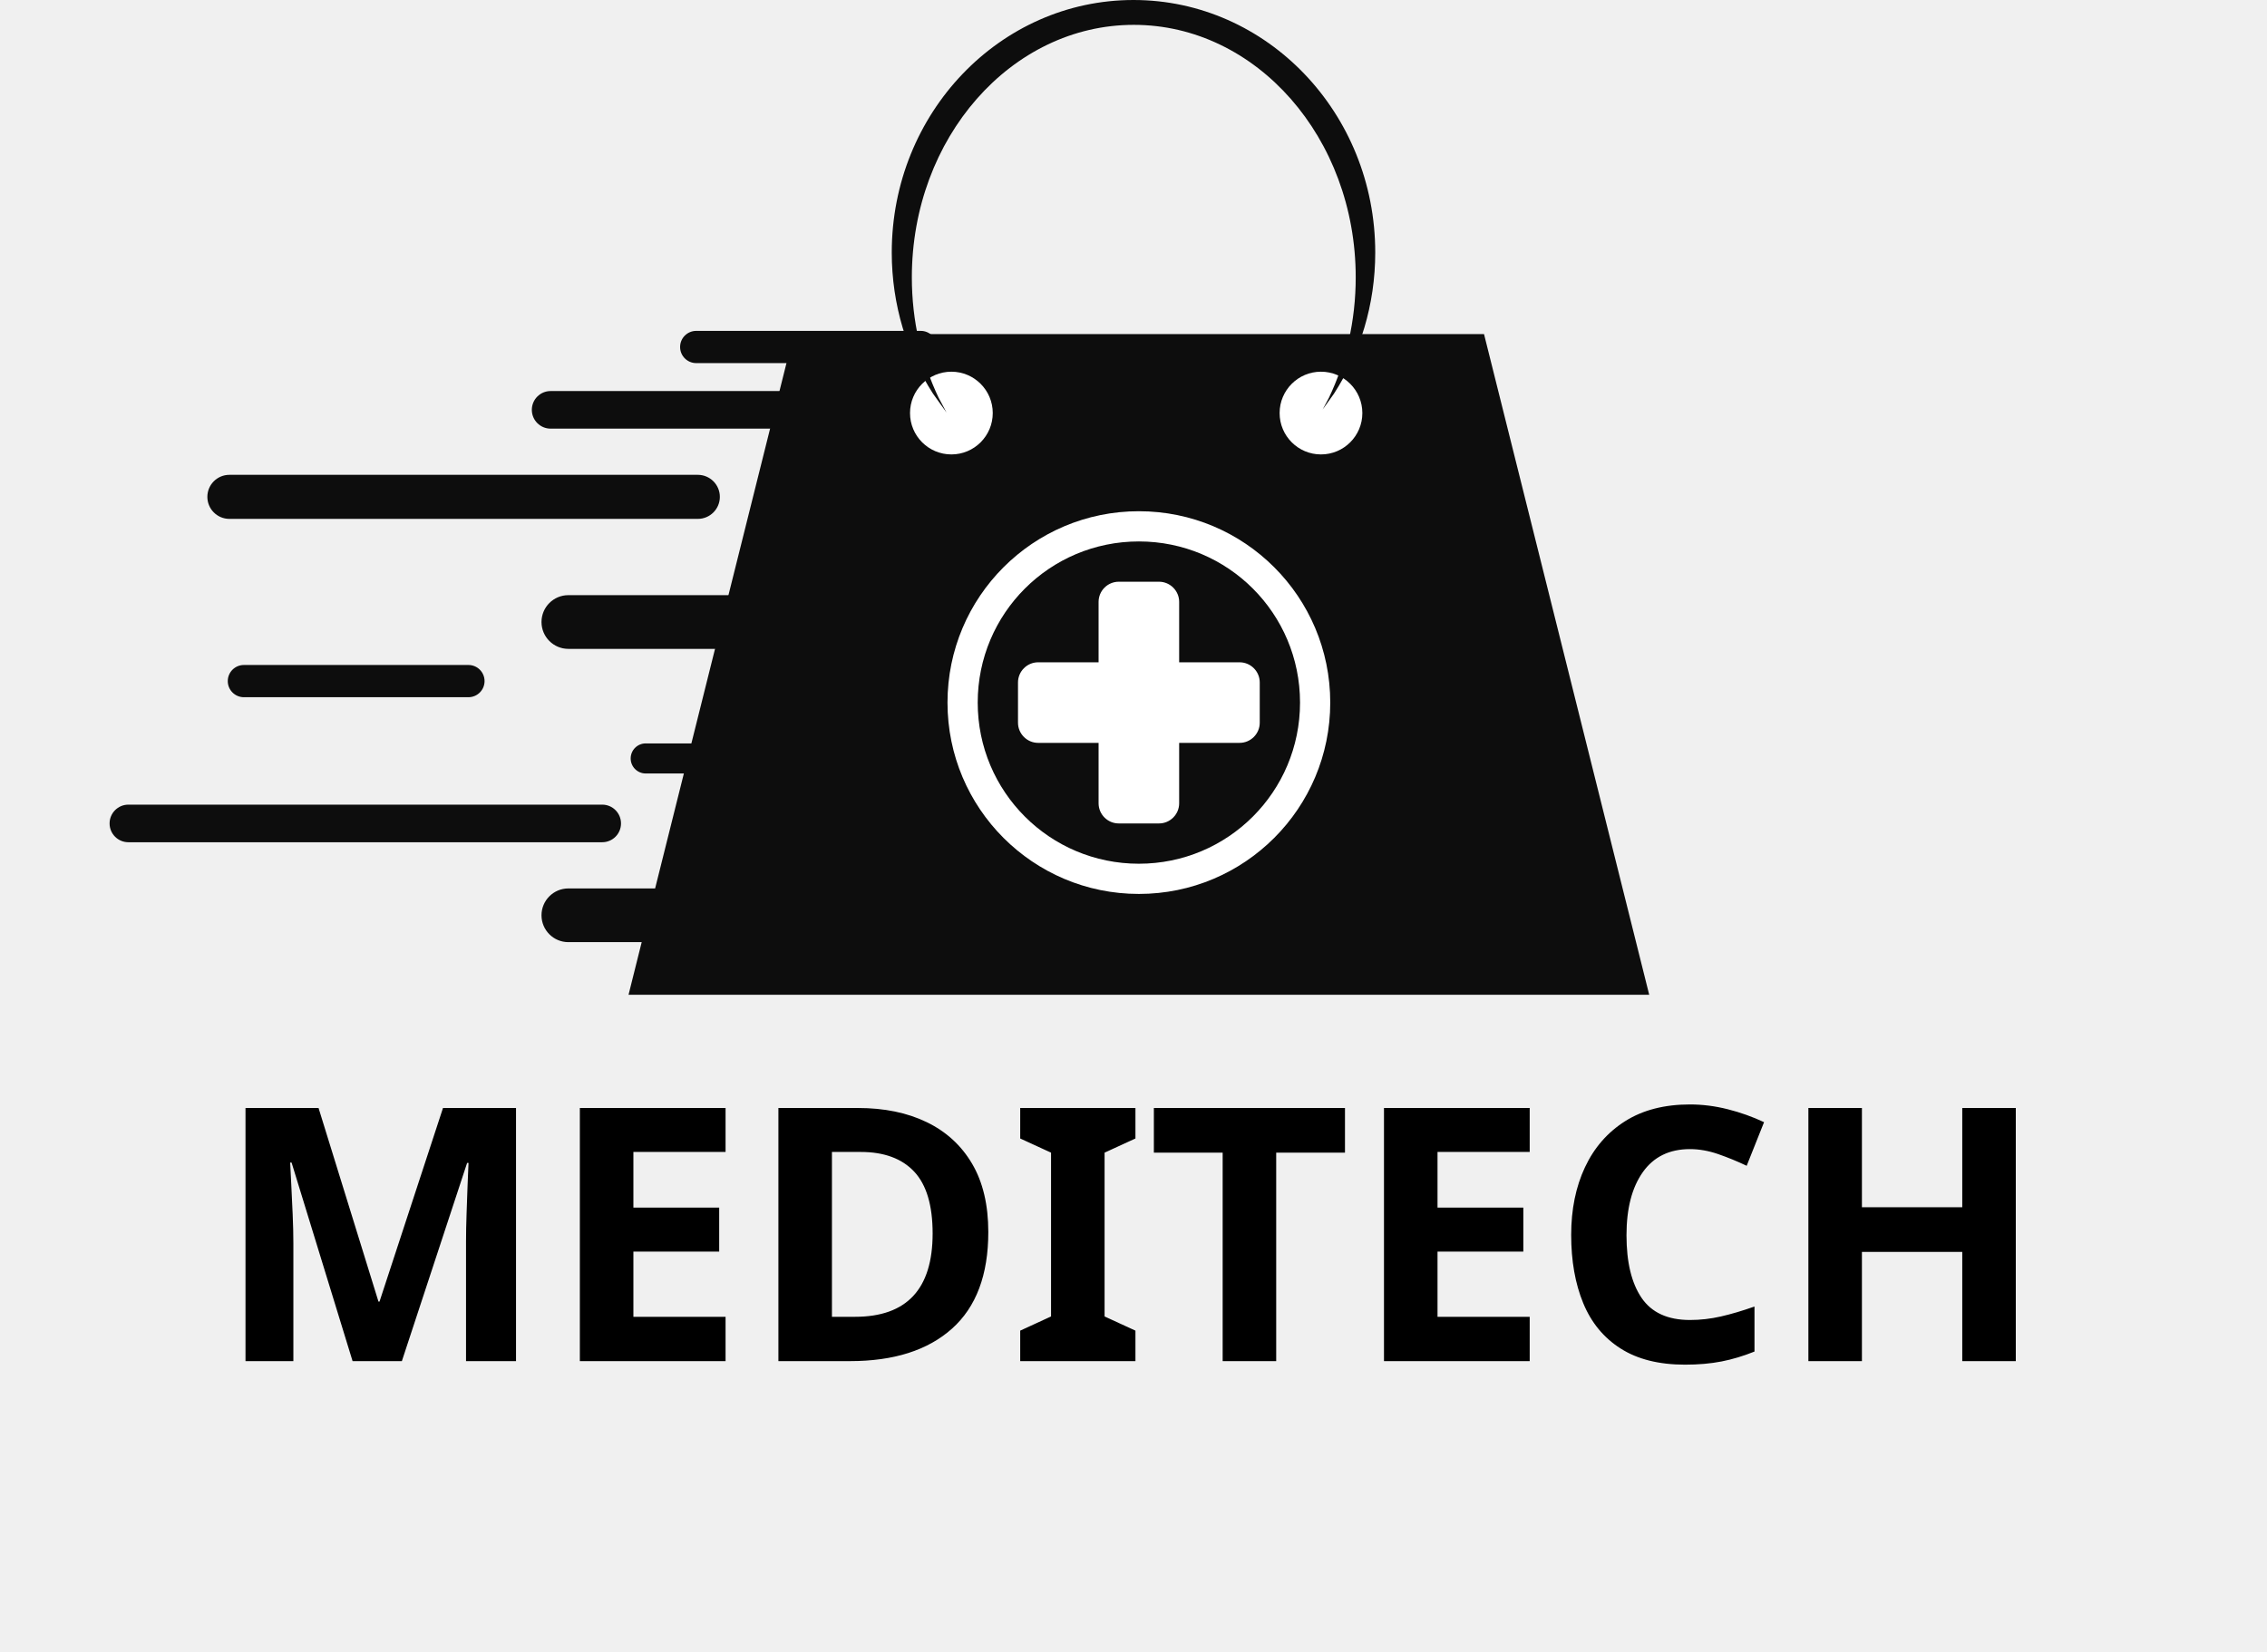
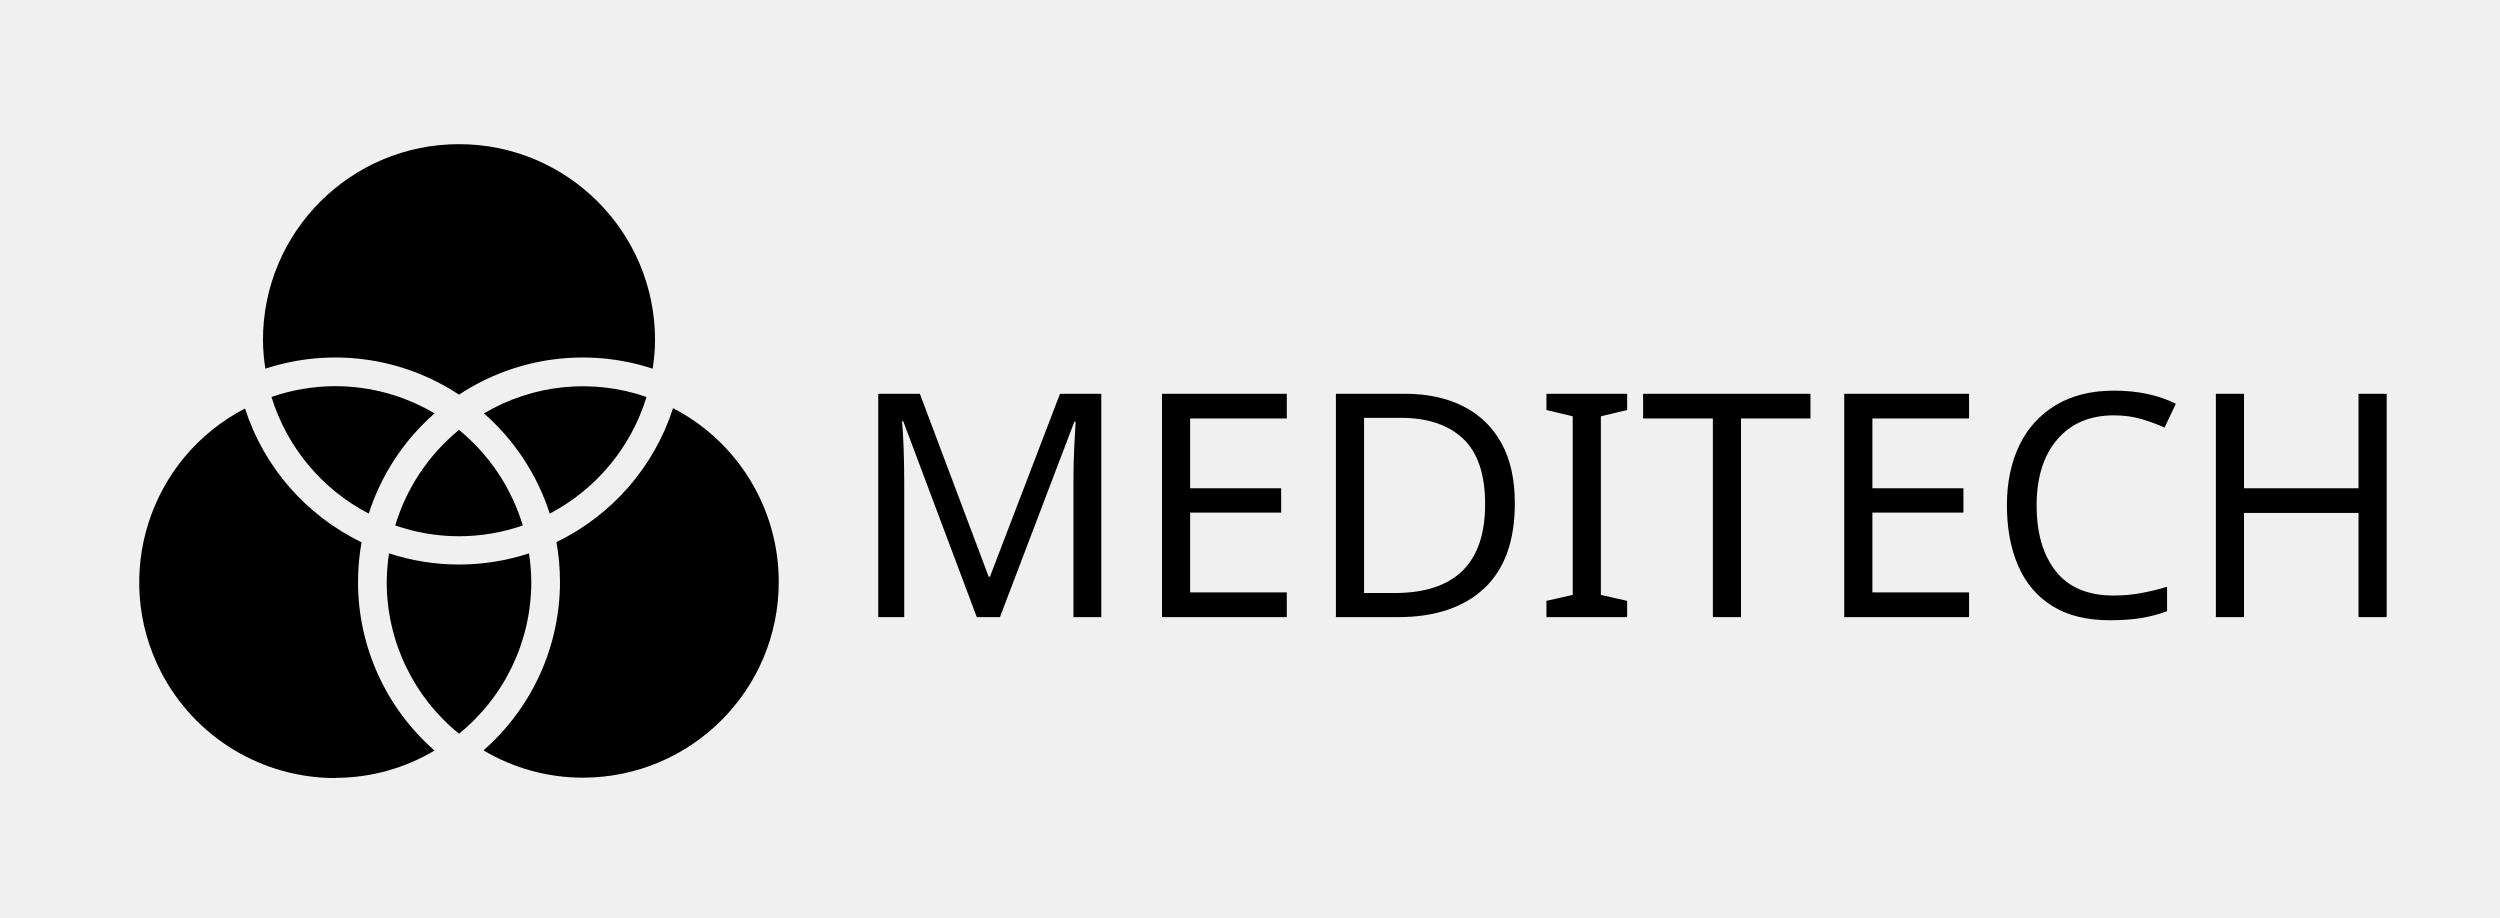
- <svg xmlns="http://www.w3.org/2000/svg" width="2110" height="1537" overflow="hidden">
+ <svg xmlns="http://www.w3.org/2000/svg" width="2933" height="1076" overflow="hidden">
  <defs>
    <clipPath id="clip0">
-       <rect x="1128" y="276" width="2110" height="1537" />
+       <rect x="651" y="624" width="2933" height="1076" />
    </clipPath>
    <clipPath id="clip1">
-       <rect x="1963" y="705" width="451" height="450" />
+       <rect x="651" y="623" width="1078" height="1077" />
    </clipPath>
    <clipPath id="clip2">
-       <rect x="1963" y="705" width="451" height="450" />
+       <rect x="651" y="623" width="1078" height="1077" />
    </clipPath>
    <clipPath id="clip3">
-       <rect x="1963" y="705" width="451" height="450" />
+       <rect x="651" y="623" width="1078" height="1077" />
    </clipPath>
  </defs>
-   <g clip-path="url(#clip0)" transform="translate(-1128 -276)">
-     <path d="M1623 657.5C1623 647.835 1630.83 640 1640.5 640L1858.5 640C1868.16 640 1876 647.835 1876 657.5L1876 657.5C1876 667.165 1868.16 675 1858.5 675L1640.5 675C1630.83 675 1623 667.165 1623 657.5Z" fill="#0D0D0D" fill-rule="evenodd" />
-     <path d="M1321 738.5C1321 727.178 1330.18 718 1341.5 718L1777.5 718C1788.82 718 1798 727.178 1798 738.5L1798 738.5C1798 749.822 1788.82 759 1777.5 759L1341.5 759C1330.18 759 1321 749.822 1321 738.5Z" fill="#0D0D0D" fill-rule="evenodd" />
-     <path d="M1632 855C1632 841.193 1643.19 830 1657 830L2084 830C2097.81 830 2109 841.193 2109 855L2109 855C2109 868.807 2097.81 880 2084 880L1657 880C1643.19 880 1632 868.807 1632 855Z" fill="#0D0D0D" fill-rule="evenodd" />
-     <path d="M1761 599C1761 590.716 1767.72 584 1776 584L1985 584C1993.28 584 2000 590.716 2000 599L2000 599C2000 607.284 1993.28 614 1985 614L1776 614C1767.72 614 1761 607.284 1761 599Z" fill="#0D0D0D" fill-rule="evenodd" />
-     <path d="M1230 1042.5C1230 1032.84 1237.83 1025 1247.5 1025L1688.5 1025C1698.17 1025 1706 1032.84 1706 1042.5L1706 1042.5C1706 1052.17 1698.16 1060 1688.5 1060L1247.5 1060C1237.83 1060 1230 1052.17 1230 1042.5Z" fill="#0D0D0D" fill-rule="evenodd" />
-     <path d="M1715 982C1715 974.268 1721.27 968 1729 968L2064 968C2071.73 968 2078 974.268 2078 982L2078 982C2078 989.732 2071.73 996 2064 996L1729 996C1721.27 996 1715 989.732 1715 982Z" fill="#0D0D0D" fill-rule="evenodd" />
-     <path d="M1713 1202 1866.75 587 2509.25 587 2663 1202Z" fill="#0D0D0D" fill-rule="evenodd" />
-     <path d="M1975 660.5C1975 639.237 1992.24 622 2013.5 622 2034.76 622 2052 639.237 2052 660.5 2052 681.763 2034.76 699 2013.5 699 1992.24 699 1975 681.763 1975 660.5Z" fill="#FFFFFF" fill-rule="evenodd" />
-     <path d="M2319 660.5C2319 639.237 2336.24 622 2357.5 622 2378.76 622 2396 639.237 2396 660.5 2396 681.763 2378.76 699 2357.5 699 2336.24 699 2319 681.763 2319 660.5Z" fill="#FFFFFF" fill-rule="evenodd" />
-     <path d="M2183 276C2307.26 276 2408 381.239 2408 511.058 2408 559.74 2393.83 604.966 2369.57 642.481L2359.08 657.146 2364.9 646.236C2380.8 612.93 2389.83 574.762 2389.83 534.193 2389.83 404.374 2297.35 299.135 2183.26 299.135 2069.17 299.135 1976.69 404.374 1976.69 534.193 1976.69 574.762 1985.72 612.93 2001.62 646.236L2008.97 660 1996.43 642.481C1972.17 604.966 1958 559.74 1958 511.058 1958 381.239 2058.74 276 2183 276Z" fill="#0D0D0D" fill-rule="evenodd" />
-     <path d="M1632 1128C1632 1114.19 1643.19 1103 1657 1103L1819 1103C1832.81 1103 1844 1114.19 1844 1128L1844 1128C1844 1141.81 1832.81 1153 1819 1153L1657 1153C1643.19 1153 1632 1141.81 1632 1128Z" fill="#0D0D0D" fill-rule="evenodd" />
-     <path d="M1340 910C1340 901.716 1346.72 895 1355 895L1564 895C1572.28 895 1579 901.716 1579 910L1579 910C1579 918.285 1572.28 925 1564 925L1355 925C1346.72 925 1340 918.284 1340 910Z" fill="#0D0D0D" fill-rule="evenodd" />
+   <g clip-path="url(#clip0)" transform="translate(-651 -624)">
    <g clip-path="url(#clip1)">
      <g clip-path="url(#clip2)">
        <g clip-path="url(#clip3)">
-           <path d="M2188 780C2105.03 780 2038 847.031 2038 930 2038 1012.97 2105.03 1080 2188 1080 2270.97 1080 2338 1012.97 2338 930 2338 847.031 2270.97 780 2188 780ZM2188 1108.12C2089.56 1108.12 2009.88 1028.44 2009.88 930 2009.88 831.563 2089.56 751.875 2188 751.875 2286.44 751.875 2366.12 831.563 2366.12 930 2366.12 1028.44 2286.44 1108.12 2188 1108.12Z" fill="#FFFFFF" />
-           <path d="M2281.75 892.5 2225.5 892.5 2225.5 836.25C2225.5 825.938 2217.06 817.5 2206.75 817.5L2169.25 817.5C2158.94 817.5 2150.5 825.938 2150.5 836.25L2150.5 892.5 2094.25 892.5C2083.94 892.5 2075.5 900.938 2075.5 911.25L2075.5 948.75C2075.5 959.063 2083.94 967.5 2094.25 967.5L2150.5 967.5 2150.5 1023.75C2150.5 1034.06 2158.94 1042.5 2169.25 1042.5L2206.75 1042.5C2217.06 1042.5 2225.5 1034.06 2225.5 1023.75L2225.5 967.5 2281.75 967.5C2292.06 967.5 2300.5 959.063 2300.5 948.75L2300.5 911.25C2300.5 900.938 2292.06 892.5 2281.75 892.5Z" fill="#FFFFFF" />
+           <path d="M311.031 432.53C387.37 407.466 470.981 418.696 538 463.016 605.019 418.696 688.63 407.466 764.969 432.53 766.754 421.409 767.69 410.168 767.771 398.905 767.771 272.006 664.898 169.134 538 169.134 411.101 169.134 308.229 272.006 308.229 398.905 308.31 410.168 309.246 421.409 311.031 432.53Z" transform="matrix(1.00093 0 0 1 651 624)" />
+           <path d="M788.842 479.044C766.634 547.811 717.271 604.505 652.213 635.961 654.962 651.351 656.35 666.954 656.36 682.588 656.372 758.337 623.688 830.406 566.693 880.302 601.873 901.286 642.074 912.362 683.036 912.358 809.873 912.408 912.734 809.625 912.783 682.788 912.817 596.984 865.015 518.318 788.842 478.82Z" transform="matrix(1.00093 0 0 1 651 624)" />
+           <path d="M612.76 616.458C599.524 572.501 573.498 533.482 538 504.375 502.502 533.482 476.476 572.501 463.24 616.458 511.649 633.346 564.351 633.346 612.76 616.458Z" transform="matrix(1.00093 0 0 1 651 624)" />
+           <path d="M392.964 912.582C433.926 912.586 474.127 901.51 509.307 880.527 452.312 830.63 419.628 758.561 419.64 682.812 419.65 667.178 421.039 651.575 423.787 636.185 358.729 604.729 309.366 548.035 287.158 479.268 174.557 537.655 130.61 676.266 188.996 788.866 228.493 865.039 307.16 912.84 392.964 912.807Z" transform="matrix(1.00093 0 0 1 651 624)" />
+           <path d="M538 860.8C591.618 817.267 622.748 751.877 622.735 682.812 622.636 671.554 621.737 660.318 620.045 649.187 566.746 666.674 509.254 666.674 455.955 649.187 454.263 660.318 453.364 671.554 453.265 682.812 453.252 751.877 484.382 817.267 538 860.8Z" transform="matrix(1.00093 0 0 1 651 624)" />
+           <path d="M757.795 465.706C694.538 443.787 624.839 450.839 567.254 484.985 603.125 516.476 629.776 557.112 644.367 602.56 698.933 573.917 739.775 524.64 757.795 465.706Z" transform="matrix(1.00093 0 0 1 651 624)" />
+           <path d="M392.964 453.041C367.516 453.098 342.252 457.377 318.205 465.706 336.358 524.739 377.416 574.033 432.193 602.56 446.784 557.112 473.436 516.476 509.307 484.985 474.096 464.087 433.909 453.053 392.964 453.041Z" transform="matrix(1.00093 0 0 1 651 624)" />
        </g>
      </g>
    </g>
-     <text font-family="Berlin Sans FB Demi,Berlin Sans FB Demi_MSFontService,sans-serif" font-weight="600" font-size="330" transform="matrix(1 0 0 1 1326.8 1543)">MEDITECH</text>
+     <text font-family="Bahnschrift,Bahnschrift_MSFontService,sans-serif" font-weight="400" font-size="367" transform="matrix(1 0 0 1 1645.77 1348)">MEDITECH</text>
  </g>
</svg>
